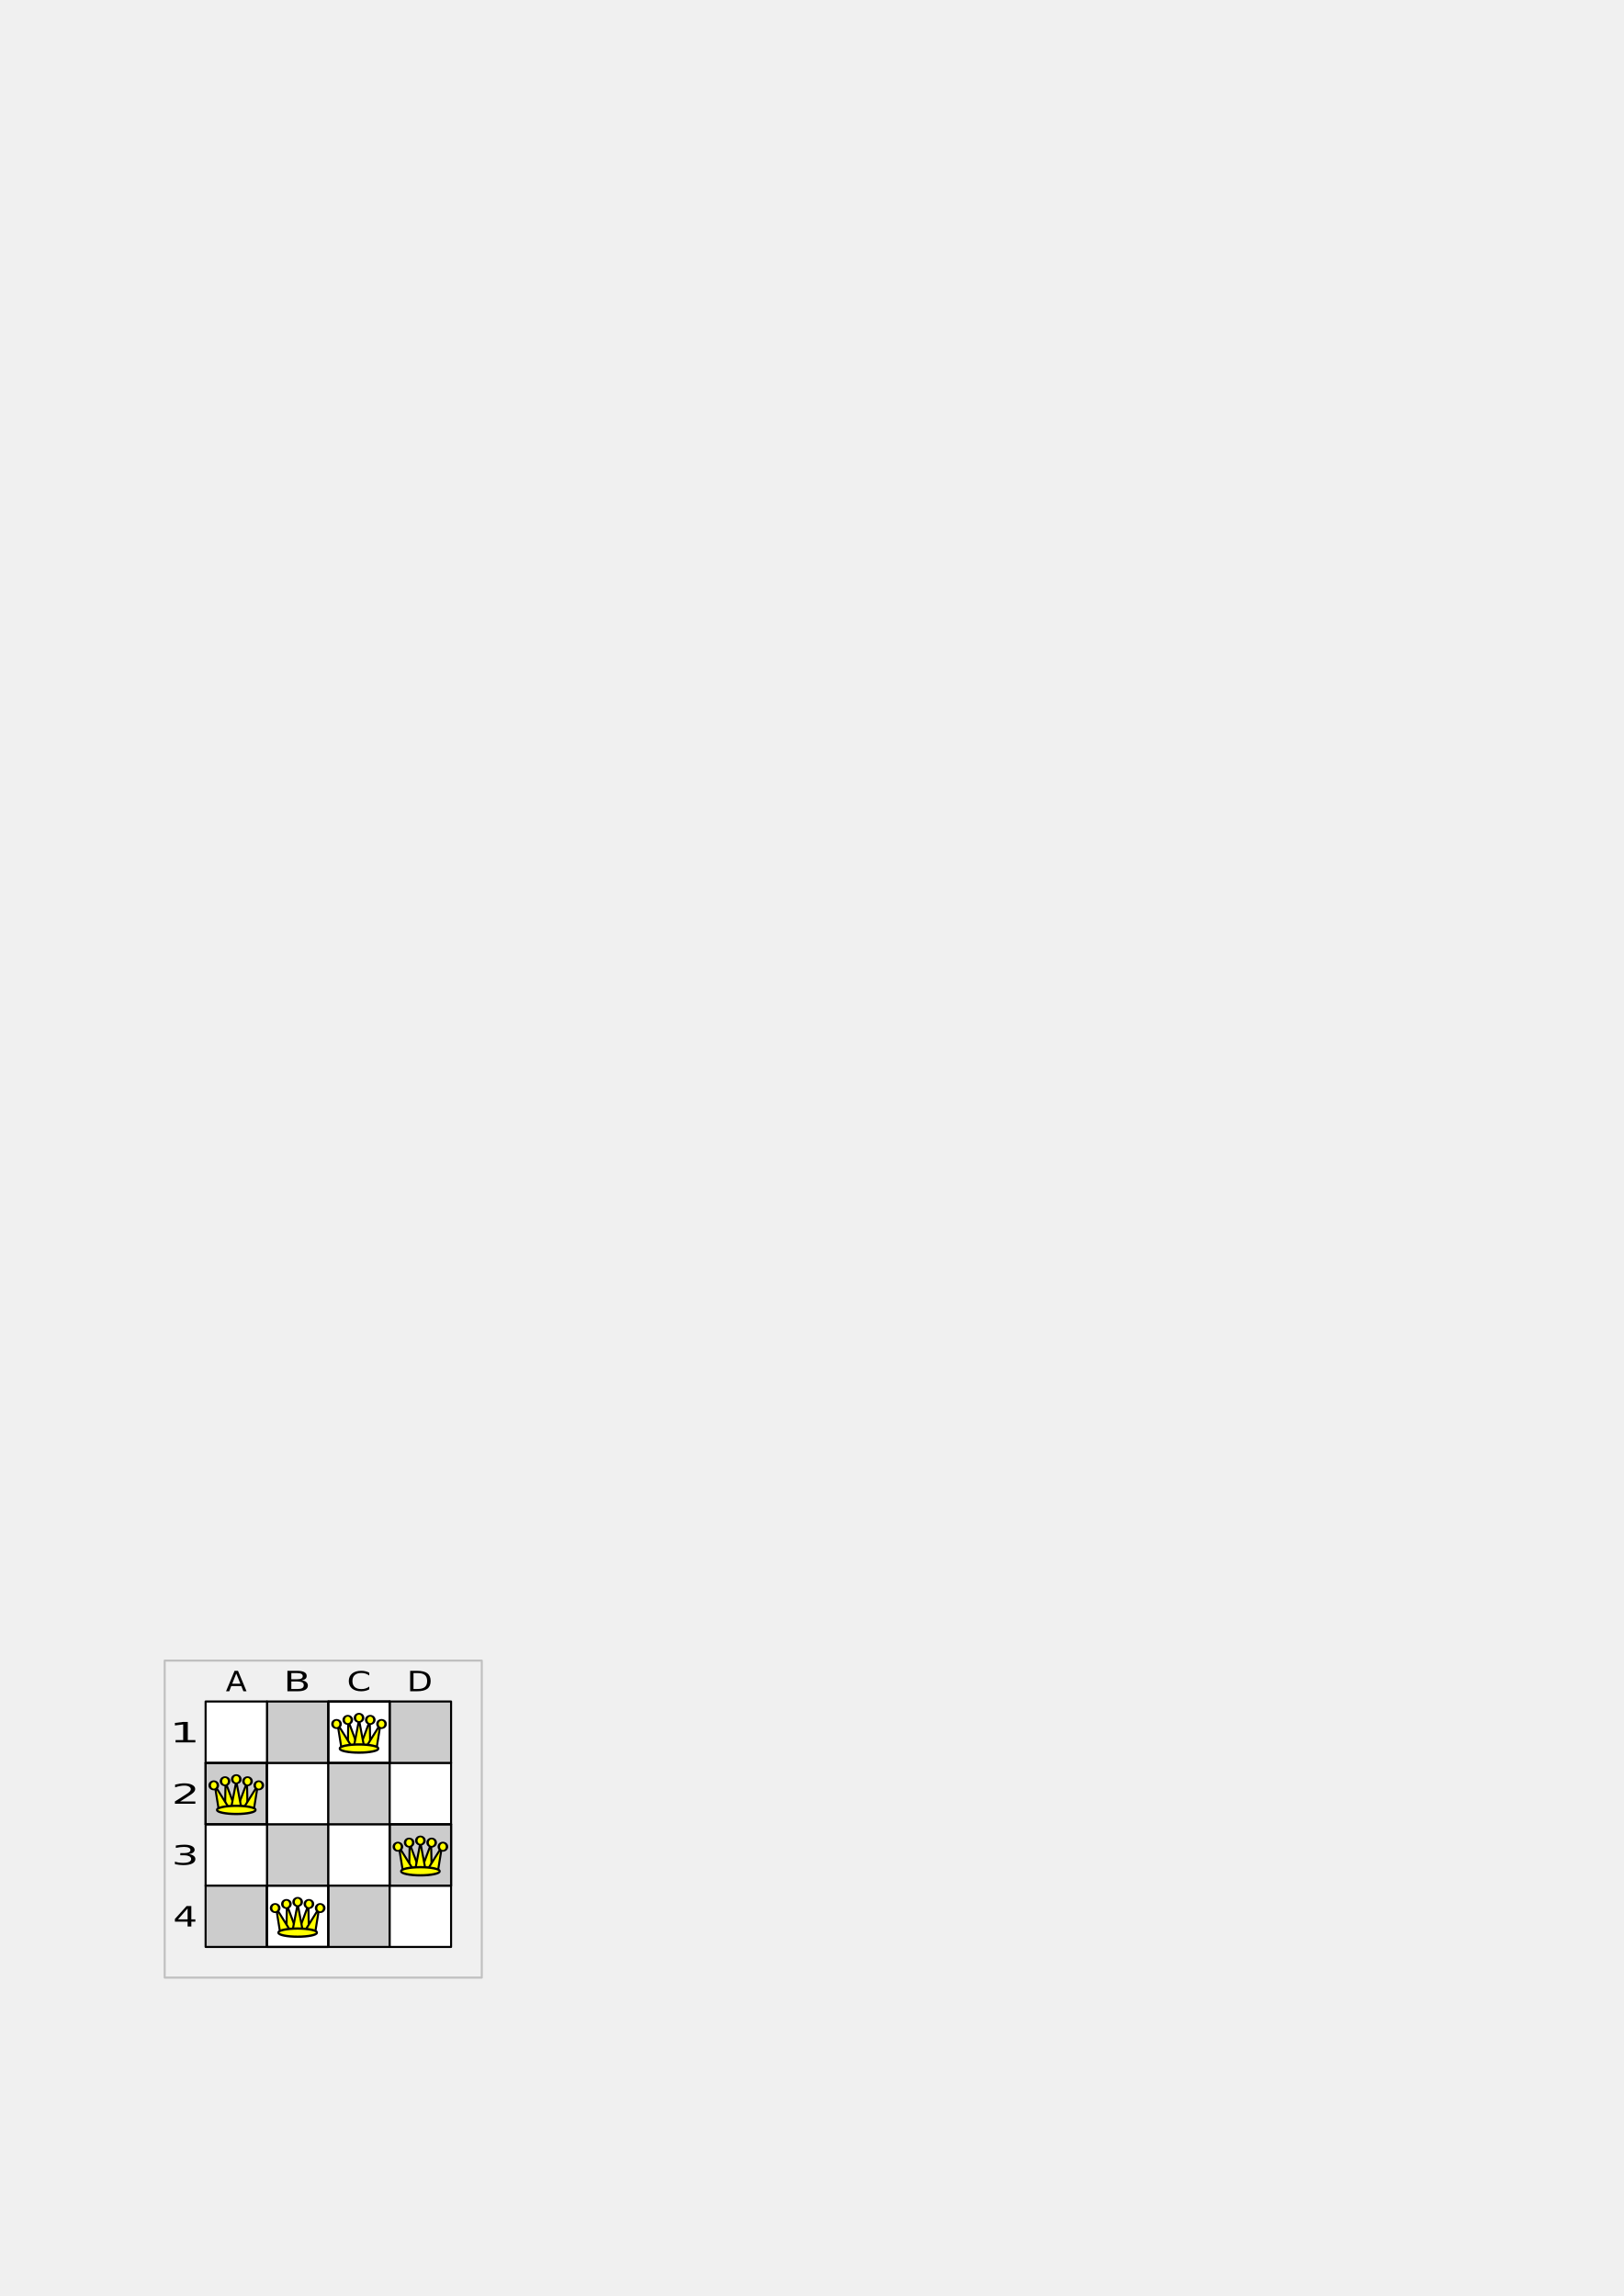
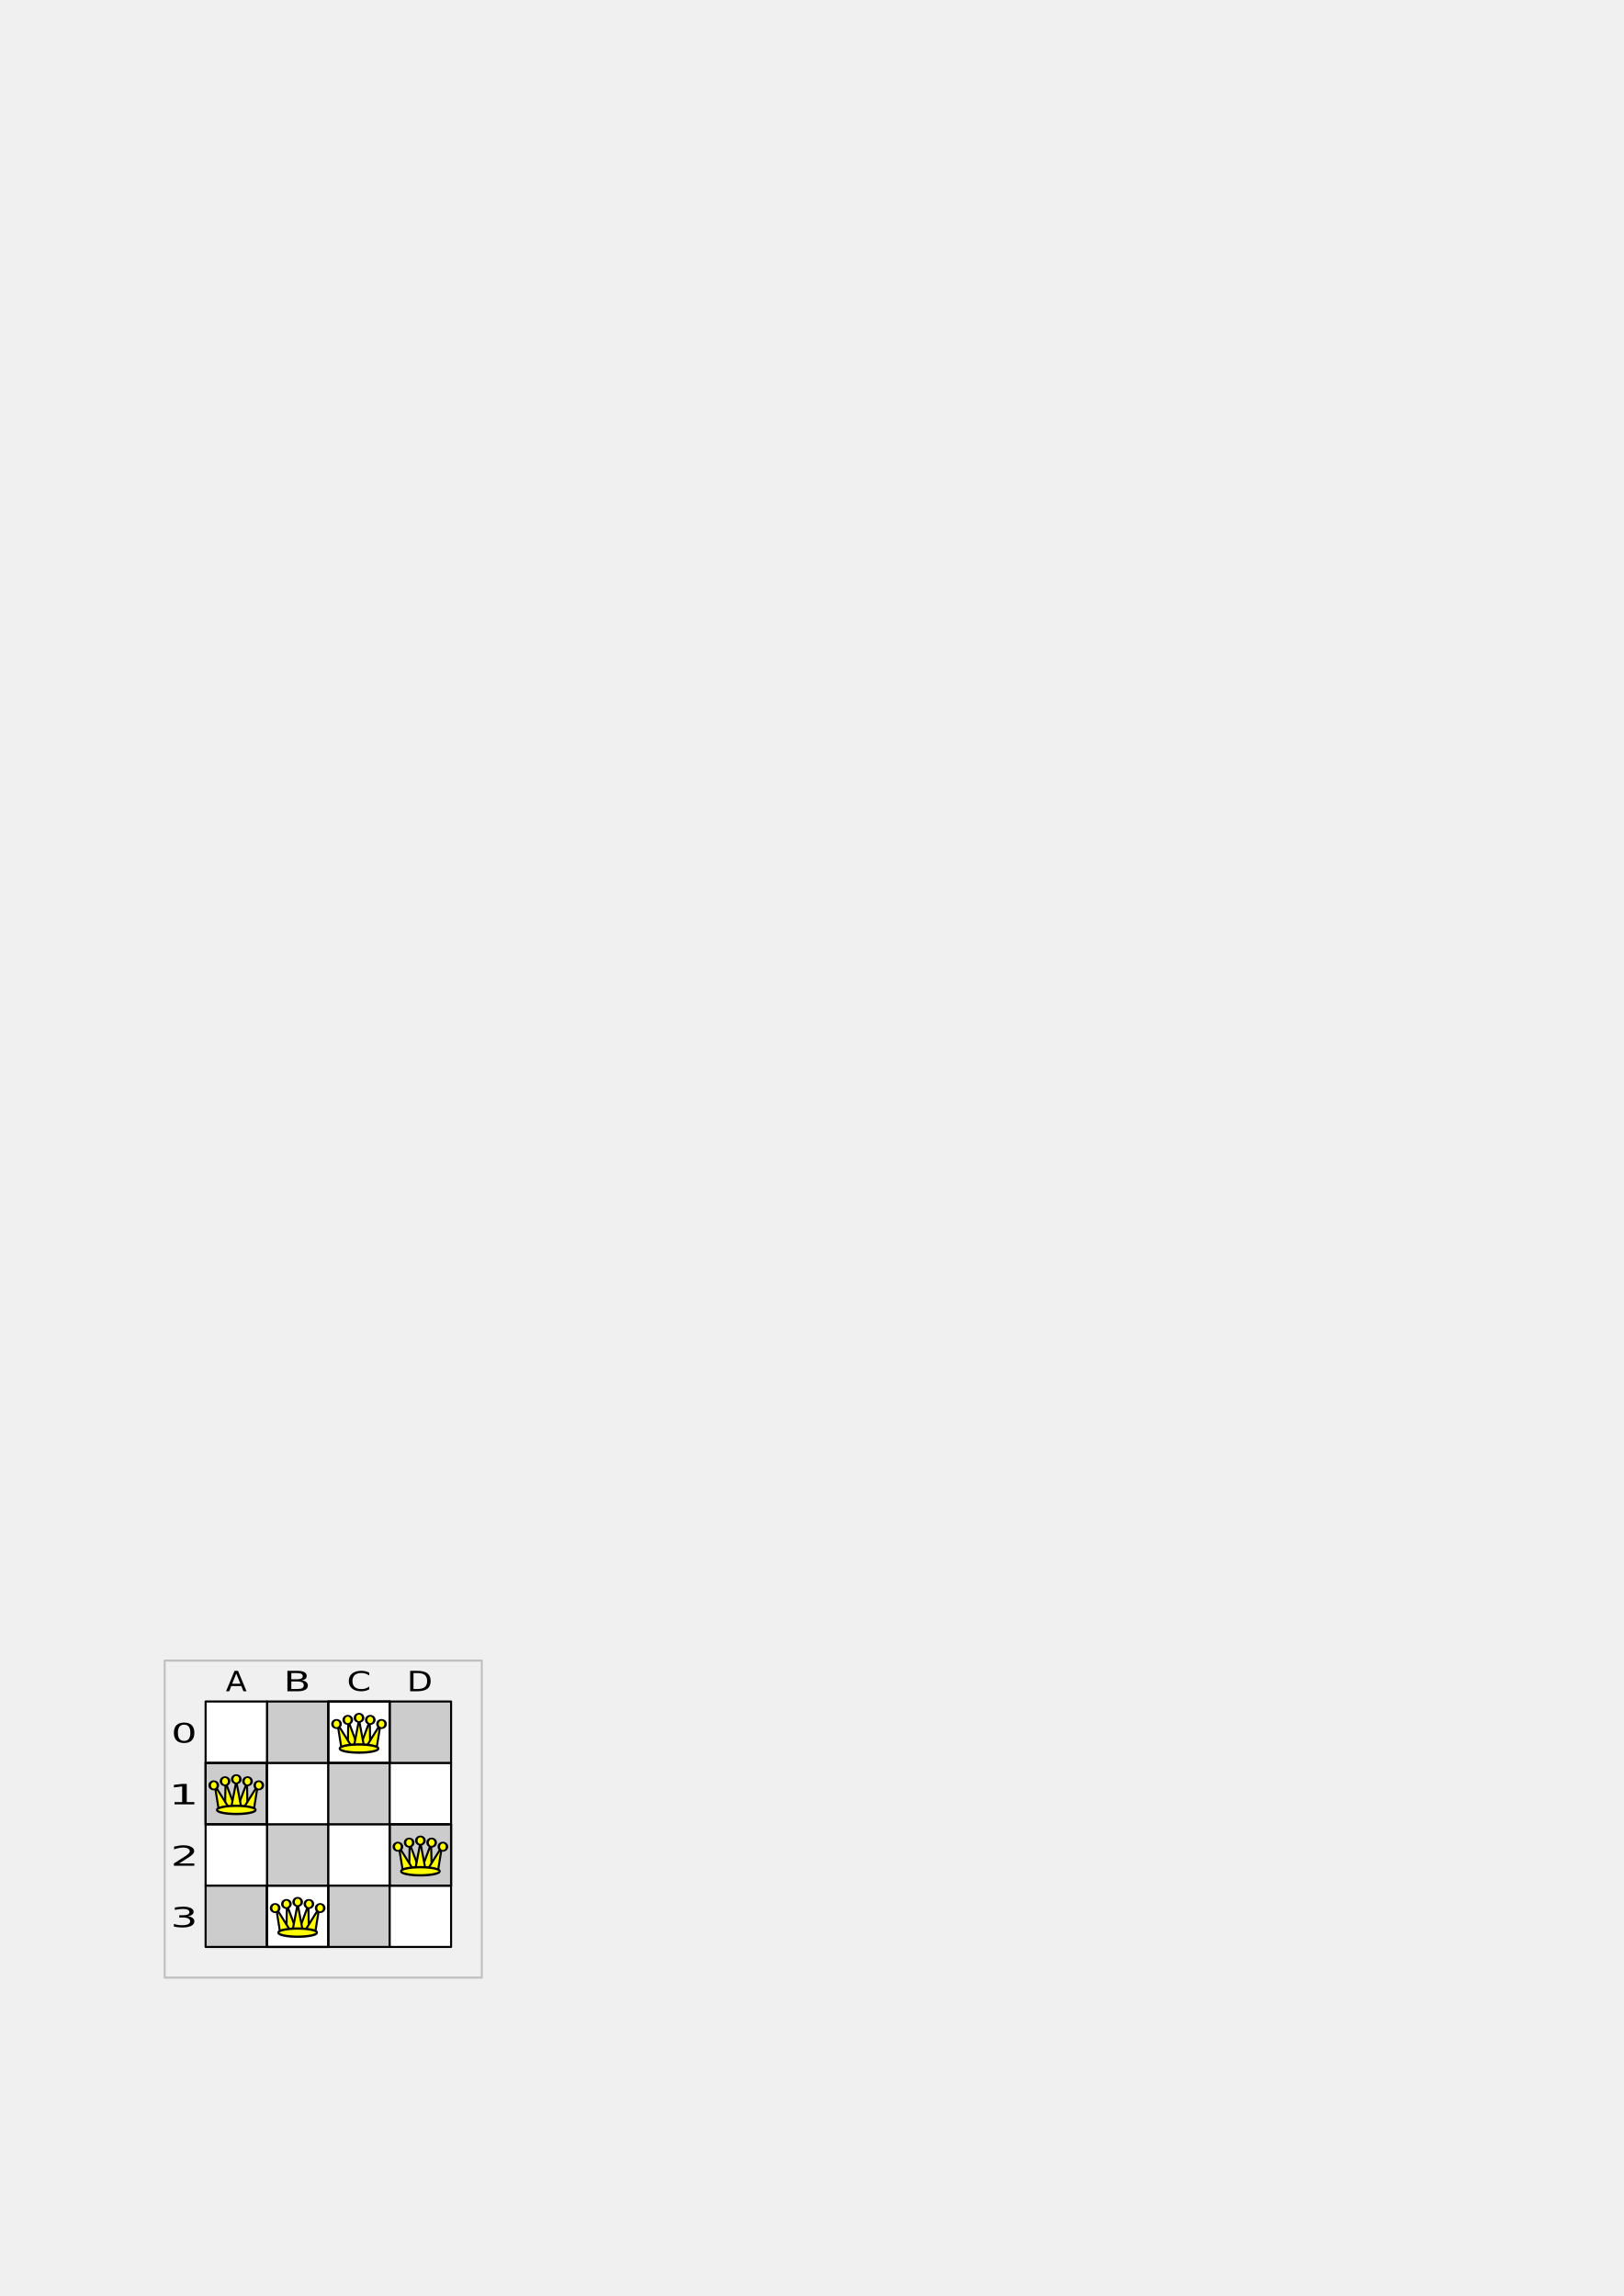
<svg xmlns="http://www.w3.org/2000/svg" id="svg2" width="210mm" height="297mm">
  <defs id="defs5" />
  <g id="g8089">
    <rect y="921.862" x="100.5" height="30" width="30" id="rect2165" style="fill:#cccccc;fill-opacity:1;fill-rule:nonzero;stroke:#000000;stroke-width:1;stroke-linecap:round;stroke-linejoin:round;stroke-miterlimit:4;stroke-dasharray:none;stroke-opacity:1" />
    <rect y="921.862" x="130.5" height="30" width="30" id="rect4107" style="fill:#ffffff;fill-opacity:1;fill-rule:nonzero;stroke:#000000;stroke-width:1;stroke-linecap:round;stroke-linejoin:round;stroke-miterlimit:4;stroke-dasharray:none;stroke-opacity:1" />
    <rect y="921.862" x="160.5" height="30" width="30" id="rect5078" style="fill:#cccccc;fill-opacity:1;fill-rule:nonzero;stroke:#000000;stroke-width:1;stroke-linecap:round;stroke-linejoin:round;stroke-miterlimit:4;stroke-dasharray:none;stroke-opacity:1" />
    <rect y="921.862" x="190.5" height="30" width="30" id="rect5080" style="fill:#ffffff;fill-opacity:1;fill-rule:nonzero;stroke:#000000;stroke-width:1;stroke-linecap:round;stroke-linejoin:round;stroke-miterlimit:4;stroke-dasharray:none;stroke-opacity:1" />
    <rect y="891.862" x="130.5" height="30" width="30" id="rect5082" style="fill:#cccccc;fill-opacity:1;fill-rule:nonzero;stroke:#000000;stroke-width:1;stroke-linecap:round;stroke-linejoin:round;stroke-miterlimit:4;stroke-dasharray:none;stroke-opacity:1" />
    <rect y="891.862" x="160.5" height="30" width="30" id="rect5084" style="fill:#ffffff;fill-opacity:1;fill-rule:nonzero;stroke:#000000;stroke-width:1;stroke-linecap:round;stroke-linejoin:round;stroke-miterlimit:4;stroke-dasharray:none;stroke-opacity:1" />
    <rect y="891.862" x="100.5" height="30" width="30" id="rect5086" style="fill:#ffffff;fill-opacity:1;fill-rule:nonzero;stroke:#000000;stroke-width:1;stroke-linecap:round;stroke-linejoin:round;stroke-miterlimit:4;stroke-dasharray:none;stroke-opacity:1" />
    <rect y="891.862" x="190.5" height="30" width="30" id="rect5088" style="fill:#cccccc;fill-opacity:1;fill-rule:nonzero;stroke:#000000;stroke-width:1;stroke-linecap:round;stroke-linejoin:round;stroke-miterlimit:4;stroke-dasharray:none;stroke-opacity:1" />
    <rect y="861.862" x="100.5" height="30" width="30" id="rect5090" style="fill:#cccccc;fill-opacity:1;fill-rule:nonzero;stroke:#000000;stroke-width:1;stroke-linecap:round;stroke-linejoin:round;stroke-miterlimit:4;stroke-dasharray:none;stroke-opacity:1" />
    <rect y="861.862" x="130.5" height="30" width="30" id="rect5092" style="fill:#ffffff;fill-opacity:1;fill-rule:nonzero;stroke:#000000;stroke-width:1;stroke-linecap:round;stroke-linejoin:round;stroke-miterlimit:4;stroke-dasharray:none;stroke-opacity:1" />
    <rect y="861.862" x="160.5" height="30" width="30" id="rect5094" style="fill:#cccccc;fill-opacity:1;fill-rule:nonzero;stroke:#000000;stroke-width:1;stroke-linecap:round;stroke-linejoin:round;stroke-miterlimit:4;stroke-dasharray:none;stroke-opacity:1" />
    <rect y="861.862" x="190.5" height="30" width="30" id="rect5096" style="fill:#ffffff;fill-opacity:1;fill-rule:nonzero;stroke:#000000;stroke-width:1;stroke-linecap:round;stroke-linejoin:round;stroke-miterlimit:4;stroke-dasharray:none;stroke-opacity:1" />
    <rect y="831.862" x="130.5" height="30" width="30" id="rect5098" style="fill:#cccccc;fill-opacity:1;fill-rule:nonzero;stroke:#000000;stroke-width:1;stroke-linecap:round;stroke-linejoin:round;stroke-miterlimit:4;stroke-dasharray:none;stroke-opacity:1" />
    <rect y="831.862" x="160.5" height="30" width="30" id="rect5100" style="fill:#ffffff;fill-opacity:1;fill-rule:nonzero;stroke:#000000;stroke-width:1;stroke-linecap:round;stroke-linejoin:round;stroke-miterlimit:4;stroke-dasharray:none;stroke-opacity:1" />
    <rect y="831.862" x="100.5" height="30" width="30" id="rect5102" style="fill:#ffffff;fill-opacity:1;fill-rule:nonzero;stroke:#000000;stroke-width:1;stroke-linecap:round;stroke-linejoin:round;stroke-miterlimit:4;stroke-dasharray:none;stroke-opacity:1" />
    <rect y="831.862" x="190.5" height="30" width="30" id="rect5104" style="fill:#cccccc;fill-opacity:1;fill-rule:nonzero;stroke:#000000;stroke-width:1;stroke-linecap:round;stroke-linejoin:round;stroke-miterlimit:4;stroke-dasharray:none;stroke-opacity:1" />
  </g>
  <g id="g8075" transform="translate(80,50)">
    <rect y="871.862" x="50.5" height="30" width="30" id="rect5126" style="fill:none;fill-opacity:1;fill-rule:nonzero;stroke:#000000;stroke-width:1;stroke-linecap:round;stroke-linejoin:round;stroke-miterlimit:4;stroke-dasharray:none;stroke-opacity:1" />
    <path id="path8065" d="M 65,894.058 L 60.259,881.362 L 60,894.311 L 62.433,894.862 L 65,894.058 z " style="fill:#ffff00;fill-opacity:1;fill-rule:nonzero;stroke:#000000;stroke-width:1;stroke-linecap:round;stroke-linejoin:round;stroke-miterlimit:4;stroke-opacity:1" />
    <path id="path8069" d="M 66,894.058 L 70.741,881.362 L 71,894.311 L 68.567,894.862 L 66,894.058 z " style="fill:#ffff00;fill-opacity:1;fill-rule:nonzero;stroke:#000000;stroke-width:1;stroke-linecap:round;stroke-linejoin:round;stroke-miterlimit:4;stroke-opacity:1" />
    <path id="path8071" d="M 62,894.041 L 55,882.862 L 56.844,894.299 L 59.352,894.862 L 62,894.041 z " style="fill:#ffff00;fill-opacity:1;fill-rule:nonzero;stroke:#000000;stroke-width:1;stroke-linecap:round;stroke-linejoin:round;stroke-miterlimit:4;stroke-opacity:1" />
    <path id="path8073" d="M 69,894.041 L 76,882.862 L 74.156,894.299 L 71.648,894.862 L 69,894.041 z " style="fill:#ffff00;fill-opacity:1;fill-rule:nonzero;stroke:#000000;stroke-width:1;stroke-linecap:round;stroke-linejoin:round;stroke-miterlimit:4;stroke-opacity:1" />
    <path transform="matrix(0.3254386,0,0,0.2248485,49.68421,684.2765)" d="M 37.844 874.303 A 6.146 8.895 0 1 1  25.553,874.303 A 6.146 8.895 0 1 1  37.844 874.303 z" id="path8037" style="fill:#ffff00;fill-opacity:1;fill-rule:nonzero;stroke:#000000;stroke-width:3.697;stroke-linecap:round;stroke-linejoin:round;stroke-miterlimit:4;stroke-dasharray:none;stroke-opacity:1" />
    <path transform="matrix(0.3254386,0,0,0.2248485,60.68421,684.2765)" d="M 37.844 874.303 A 6.146 8.895 0 1 1  25.553,874.303 A 6.146 8.895 0 1 1  37.844 874.303 z" id="path8039" style="fill:#ffff00;fill-opacity:1;fill-rule:nonzero;stroke:#000000;stroke-width:3.697;stroke-linecap:round;stroke-linejoin:round;stroke-miterlimit:4;stroke-dasharray:none;stroke-opacity:1" />
    <path transform="matrix(0.3254386,0,0,0.2248485,44.18421,686.2765)" d="M 37.844 874.303 A 6.146 8.895 0 1 1  25.553,874.303 A 6.146 8.895 0 1 1  37.844 874.303 z" id="path8041" style="fill:#ffff00;fill-opacity:1;fill-rule:nonzero;stroke:#000000;stroke-width:3.697;stroke-linecap:round;stroke-linejoin:round;stroke-miterlimit:4;stroke-dasharray:none;stroke-opacity:1" />
    <path transform="matrix(0.3254386,0,0,0.2248485,66.18421,686.2765)" d="M 37.844 874.303 A 6.146 8.895 0 1 1  25.553,874.303 A 6.146 8.895 0 1 1  37.844 874.303 z" id="path8043" style="fill:#ffff00;fill-opacity:1;fill-rule:nonzero;stroke:#000000;stroke-width:3.697;stroke-linecap:round;stroke-linejoin:round;stroke-miterlimit:4;stroke-dasharray:none;stroke-opacity:1" />
    <path id="path8061" d="M 68,894.096 L 65.507,880.862 L 63,893.86 L 65.369,894.862 L 68,894.096 z " style="fill:#ffff00;fill-opacity:1;fill-rule:nonzero;stroke:#000000;stroke-width:1;stroke-linecap:round;stroke-linejoin:round;stroke-miterlimit:4;stroke-opacity:1" />
    <path transform="matrix(0.3254386,0,0,0.2248485,55.18421,683.2765)" d="M 37.844 874.303 A 6.146 8.895 0 1 1  25.553,874.303 A 6.146 8.895 0 1 1  37.844 874.303 z" id="path5124" style="fill:#ffff00;fill-opacity:1;fill-rule:nonzero;stroke:#000000;stroke-width:3.697;stroke-linecap:round;stroke-linejoin:round;stroke-miterlimit:4;stroke-dasharray:none;stroke-opacity:1" />
    <path transform="matrix(0.9454765,0,0,1.211923,18.55301,-205.0517)" d="M 59.702 907.577 A 10.048 1.65 0 1 1  39.606,907.577 A 10.048 1.65 0 1 1  59.702 907.577 z" id="path5128" style="fill:#ffff00;fill-opacity:1;fill-rule:nonzero;stroke:#000000;stroke-width:0.934;stroke-linecap:round;stroke-linejoin:round;stroke-miterlimit:4;stroke-dasharray:none;stroke-opacity:1" />
  </g>
  <g id="g8107" transform="translate(50,-10)">
    <rect y="871.862" x="50.5" height="30" width="30" id="rect8109" style="fill:none;fill-opacity:1;fill-rule:nonzero;stroke:#000000;stroke-width:1;stroke-linecap:round;stroke-linejoin:round;stroke-miterlimit:4;stroke-dasharray:none;stroke-opacity:1" />
    <path id="path8111" d="M 65,894.058 L 60.259,881.362 L 60,894.311 L 62.433,894.862 L 65,894.058 z " style="fill:#ffff00;fill-opacity:1;fill-rule:nonzero;stroke:#000000;stroke-width:1;stroke-linecap:round;stroke-linejoin:round;stroke-miterlimit:4;stroke-opacity:1" />
    <path id="path8113" d="M 66,894.058 L 70.741,881.362 L 71,894.311 L 68.567,894.862 L 66,894.058 z " style="fill:#ffff00;fill-opacity:1;fill-rule:nonzero;stroke:#000000;stroke-width:1;stroke-linecap:round;stroke-linejoin:round;stroke-miterlimit:4;stroke-opacity:1" />
    <path id="path8115" d="M 62,894.041 L 55,882.862 L 56.844,894.299 L 59.352,894.862 L 62,894.041 z " style="fill:#ffff00;fill-opacity:1;fill-rule:nonzero;stroke:#000000;stroke-width:1;stroke-linecap:round;stroke-linejoin:round;stroke-miterlimit:4;stroke-opacity:1" />
    <path id="path8117" d="M 69,894.041 L 76,882.862 L 74.156,894.299 L 71.648,894.862 L 69,894.041 z " style="fill:#ffff00;fill-opacity:1;fill-rule:nonzero;stroke:#000000;stroke-width:1;stroke-linecap:round;stroke-linejoin:round;stroke-miterlimit:4;stroke-opacity:1" />
    <path transform="matrix(0.3254386,0,0,0.2248485,49.68421,684.2765)" d="M 37.844 874.303 A 6.146 8.895 0 1 1  25.553,874.303 A 6.146 8.895 0 1 1  37.844 874.303 z" id="path8119" style="fill:#ffff00;fill-opacity:1;fill-rule:nonzero;stroke:#000000;stroke-width:3.697;stroke-linecap:round;stroke-linejoin:round;stroke-miterlimit:4;stroke-dasharray:none;stroke-opacity:1" />
    <path transform="matrix(0.3254386,0,0,0.2248485,60.68421,684.2765)" d="M 37.844 874.303 A 6.146 8.895 0 1 1  25.553,874.303 A 6.146 8.895 0 1 1  37.844 874.303 z" id="path8121" style="fill:#ffff00;fill-opacity:1;fill-rule:nonzero;stroke:#000000;stroke-width:3.697;stroke-linecap:round;stroke-linejoin:round;stroke-miterlimit:4;stroke-dasharray:none;stroke-opacity:1" />
    <path transform="matrix(0.3254386,0,0,0.2248485,44.18421,686.2765)" d="M 37.844 874.303 A 6.146 8.895 0 1 1  25.553,874.303 A 6.146 8.895 0 1 1  37.844 874.303 z" id="path8123" style="fill:#ffff00;fill-opacity:1;fill-rule:nonzero;stroke:#000000;stroke-width:3.697;stroke-linecap:round;stroke-linejoin:round;stroke-miterlimit:4;stroke-dasharray:none;stroke-opacity:1" />
    <path transform="matrix(0.3254386,0,0,0.2248485,66.18421,686.2765)" d="M 37.844 874.303 A 6.146 8.895 0 1 1  25.553,874.303 A 6.146 8.895 0 1 1  37.844 874.303 z" id="path8125" style="fill:#ffff00;fill-opacity:1;fill-rule:nonzero;stroke:#000000;stroke-width:3.697;stroke-linecap:round;stroke-linejoin:round;stroke-miterlimit:4;stroke-dasharray:none;stroke-opacity:1" />
    <path id="path8127" d="M 68,894.096 L 65.507,880.862 L 63,893.86 L 65.369,894.862 L 68,894.096 z " style="fill:#ffff00;fill-opacity:1;fill-rule:nonzero;stroke:#000000;stroke-width:1;stroke-linecap:round;stroke-linejoin:round;stroke-miterlimit:4;stroke-opacity:1" />
    <path transform="matrix(0.3254386,0,0,0.2248485,55.18421,683.2765)" d="M 37.844 874.303 A 6.146 8.895 0 1 1  25.553,874.303 A 6.146 8.895 0 1 1  37.844 874.303 z" id="path8129" style="fill:#ffff00;fill-opacity:1;fill-rule:nonzero;stroke:#000000;stroke-width:3.697;stroke-linecap:round;stroke-linejoin:round;stroke-miterlimit:4;stroke-dasharray:none;stroke-opacity:1" />
    <path transform="matrix(0.9454765,0,0,1.211923,18.55301,-205.0517)" d="M 59.702 907.577 A 10.048 1.65 0 1 1  39.606,907.577 A 10.048 1.65 0 1 1  59.702 907.577 z" id="path8131" style="fill:#ffff00;fill-opacity:1;fill-rule:nonzero;stroke:#000000;stroke-width:0.934;stroke-linecap:round;stroke-linejoin:round;stroke-miterlimit:4;stroke-dasharray:none;stroke-opacity:1" />
  </g>
  <g id="g8133" transform="translate(140,20)">
    <rect y="871.862" x="50.5" height="30" width="30" id="rect8135" style="fill:none;fill-opacity:1;fill-rule:nonzero;stroke:#000000;stroke-width:1;stroke-linecap:round;stroke-linejoin:round;stroke-miterlimit:4;stroke-dasharray:none;stroke-opacity:1" />
    <path id="path8137" d="M 65,894.058 L 60.259,881.362 L 60,894.311 L 62.433,894.862 L 65,894.058 z " style="fill:#ffff00;fill-opacity:1;fill-rule:nonzero;stroke:#000000;stroke-width:1;stroke-linecap:round;stroke-linejoin:round;stroke-miterlimit:4;stroke-opacity:1" />
    <path id="path8139" d="M 66,894.058 L 70.741,881.362 L 71,894.311 L 68.567,894.862 L 66,894.058 z " style="fill:#ffff00;fill-opacity:1;fill-rule:nonzero;stroke:#000000;stroke-width:1;stroke-linecap:round;stroke-linejoin:round;stroke-miterlimit:4;stroke-opacity:1" />
    <path id="path8141" d="M 62,894.041 L 55,882.862 L 56.844,894.299 L 59.352,894.862 L 62,894.041 z " style="fill:#ffff00;fill-opacity:1;fill-rule:nonzero;stroke:#000000;stroke-width:1;stroke-linecap:round;stroke-linejoin:round;stroke-miterlimit:4;stroke-opacity:1" />
    <path id="path8143" d="M 69,894.041 L 76,882.862 L 74.156,894.299 L 71.648,894.862 L 69,894.041 z " style="fill:#ffff00;fill-opacity:1;fill-rule:nonzero;stroke:#000000;stroke-width:1;stroke-linecap:round;stroke-linejoin:round;stroke-miterlimit:4;stroke-opacity:1" />
    <path transform="matrix(0.3254386,0,0,0.2248485,49.68421,684.2765)" d="M 37.844 874.303 A 6.146 8.895 0 1 1  25.553,874.303 A 6.146 8.895 0 1 1  37.844 874.303 z" id="path8145" style="fill:#ffff00;fill-opacity:1;fill-rule:nonzero;stroke:#000000;stroke-width:3.697;stroke-linecap:round;stroke-linejoin:round;stroke-miterlimit:4;stroke-dasharray:none;stroke-opacity:1" />
    <path transform="matrix(0.3254386,0,0,0.2248485,60.68421,684.2765)" d="M 37.844 874.303 A 6.146 8.895 0 1 1  25.553,874.303 A 6.146 8.895 0 1 1  37.844 874.303 z" id="path8147" style="fill:#ffff00;fill-opacity:1;fill-rule:nonzero;stroke:#000000;stroke-width:3.697;stroke-linecap:round;stroke-linejoin:round;stroke-miterlimit:4;stroke-dasharray:none;stroke-opacity:1" />
    <path transform="matrix(0.3254386,0,0,0.2248485,44.18421,686.2765)" d="M 37.844 874.303 A 6.146 8.895 0 1 1  25.553,874.303 A 6.146 8.895 0 1 1  37.844 874.303 z" id="path8149" style="fill:#ffff00;fill-opacity:1;fill-rule:nonzero;stroke:#000000;stroke-width:3.697;stroke-linecap:round;stroke-linejoin:round;stroke-miterlimit:4;stroke-dasharray:none;stroke-opacity:1" />
    <path transform="matrix(0.3254386,0,0,0.2248485,66.18421,686.2765)" d="M 37.844 874.303 A 6.146 8.895 0 1 1  25.553,874.303 A 6.146 8.895 0 1 1  37.844 874.303 z" id="path8151" style="fill:#ffff00;fill-opacity:1;fill-rule:nonzero;stroke:#000000;stroke-width:3.697;stroke-linecap:round;stroke-linejoin:round;stroke-miterlimit:4;stroke-dasharray:none;stroke-opacity:1" />
    <path id="path8153" d="M 68,894.096 L 65.507,880.862 L 63,893.86 L 65.369,894.862 L 68,894.096 z " style="fill:#ffff00;fill-opacity:1;fill-rule:nonzero;stroke:#000000;stroke-width:1;stroke-linecap:round;stroke-linejoin:round;stroke-miterlimit:4;stroke-opacity:1" />
    <path transform="matrix(0.3254386,0,0,0.2248485,55.18421,683.2765)" d="M 37.844 874.303 A 6.146 8.895 0 1 1  25.553,874.303 A 6.146 8.895 0 1 1  37.844 874.303 z" id="path8155" style="fill:#ffff00;fill-opacity:1;fill-rule:nonzero;stroke:#000000;stroke-width:3.697;stroke-linecap:round;stroke-linejoin:round;stroke-miterlimit:4;stroke-dasharray:none;stroke-opacity:1" />
    <path transform="matrix(0.9454765,0,0,1.211923,18.55301,-205.0517)" d="M 59.702 907.577 A 10.048 1.65 0 1 1  39.606,907.577 A 10.048 1.65 0 1 1  59.702 907.577 z" id="path8157" style="fill:#ffff00;fill-opacity:1;fill-rule:nonzero;stroke:#000000;stroke-width:0.934;stroke-linecap:round;stroke-linejoin:round;stroke-miterlimit:4;stroke-dasharray:none;stroke-opacity:1" />
  </g>
  <g id="g8159" transform="translate(110,-40)">
    <rect y="871.862" x="50.5" height="30" width="30" id="rect8161" style="fill:none;fill-opacity:1;fill-rule:nonzero;stroke:#000000;stroke-width:1;stroke-linecap:round;stroke-linejoin:round;stroke-miterlimit:4;stroke-dasharray:none;stroke-opacity:1" />
    <path id="path8163" d="M 65,894.058 L 60.259,881.362 L 60,894.311 L 62.433,894.862 L 65,894.058 z " style="fill:#ffff00;fill-opacity:1;fill-rule:nonzero;stroke:#000000;stroke-width:1;stroke-linecap:round;stroke-linejoin:round;stroke-miterlimit:4;stroke-opacity:1" />
    <path id="path8165" d="M 66,894.058 L 70.741,881.362 L 71,894.311 L 68.567,894.862 L 66,894.058 z " style="fill:#ffff00;fill-opacity:1;fill-rule:nonzero;stroke:#000000;stroke-width:1;stroke-linecap:round;stroke-linejoin:round;stroke-miterlimit:4;stroke-opacity:1" />
    <path id="path8167" d="M 62,894.041 L 55,882.862 L 56.844,894.299 L 59.352,894.862 L 62,894.041 z " style="fill:#ffff00;fill-opacity:1;fill-rule:nonzero;stroke:#000000;stroke-width:1;stroke-linecap:round;stroke-linejoin:round;stroke-miterlimit:4;stroke-opacity:1" />
    <path id="path8169" d="M 69,894.041 L 76,882.862 L 74.156,894.299 L 71.648,894.862 L 69,894.041 z " style="fill:#ffff00;fill-opacity:1;fill-rule:nonzero;stroke:#000000;stroke-width:1;stroke-linecap:round;stroke-linejoin:round;stroke-miterlimit:4;stroke-opacity:1" />
    <path transform="matrix(0.3254386,0,0,0.2248485,49.68421,684.2765)" d="M 37.844 874.303 A 6.146 8.895 0 1 1  25.553,874.303 A 6.146 8.895 0 1 1  37.844 874.303 z" id="path8171" style="fill:#ffff00;fill-opacity:1;fill-rule:nonzero;stroke:#000000;stroke-width:3.697;stroke-linecap:round;stroke-linejoin:round;stroke-miterlimit:4;stroke-dasharray:none;stroke-opacity:1" />
    <path transform="matrix(0.3254386,0,0,0.2248485,60.68421,684.2765)" d="M 37.844 874.303 A 6.146 8.895 0 1 1  25.553,874.303 A 6.146 8.895 0 1 1  37.844 874.303 z" id="path8173" style="fill:#ffff00;fill-opacity:1;fill-rule:nonzero;stroke:#000000;stroke-width:3.697;stroke-linecap:round;stroke-linejoin:round;stroke-miterlimit:4;stroke-dasharray:none;stroke-opacity:1" />
    <path transform="matrix(0.3254386,0,0,0.2248485,44.18421,686.2765)" d="M 37.844 874.303 A 6.146 8.895 0 1 1  25.553,874.303 A 6.146 8.895 0 1 1  37.844 874.303 z" id="path8175" style="fill:#ffff00;fill-opacity:1;fill-rule:nonzero;stroke:#000000;stroke-width:3.697;stroke-linecap:round;stroke-linejoin:round;stroke-miterlimit:4;stroke-dasharray:none;stroke-opacity:1" />
    <path transform="matrix(0.3254386,0,0,0.2248485,66.18421,686.2765)" d="M 37.844 874.303 A 6.146 8.895 0 1 1  25.553,874.303 A 6.146 8.895 0 1 1  37.844 874.303 z" id="path8177" style="fill:#ffff00;fill-opacity:1;fill-rule:nonzero;stroke:#000000;stroke-width:3.697;stroke-linecap:round;stroke-linejoin:round;stroke-miterlimit:4;stroke-dasharray:none;stroke-opacity:1" />
    <path id="path8179" d="M 68,894.096 L 65.507,880.862 L 63,893.86 L 65.369,894.862 L 68,894.096 z " style="fill:#ffff00;fill-opacity:1;fill-rule:nonzero;stroke:#000000;stroke-width:1;stroke-linecap:round;stroke-linejoin:round;stroke-miterlimit:4;stroke-opacity:1" />
    <path transform="matrix(0.3254386,0,0,0.2248485,55.18421,683.2765)" d="M 37.844 874.303 A 6.146 8.895 0 1 1  25.553,874.303 A 6.146 8.895 0 1 1  37.844 874.303 z" id="path8181" style="fill:#ffff00;fill-opacity:1;fill-rule:nonzero;stroke:#000000;stroke-width:3.697;stroke-linecap:round;stroke-linejoin:round;stroke-miterlimit:4;stroke-dasharray:none;stroke-opacity:1" />
    <path transform="matrix(0.9454765,0,0,1.211923,18.55301,-205.0517)" d="M 59.702 907.577 A 10.048 1.65 0 1 1  39.606,907.577 A 10.048 1.65 0 1 1  59.702 907.577 z" id="path8183" style="fill:#ffff00;fill-opacity:1;fill-rule:nonzero;stroke:#000000;stroke-width:0.934;stroke-linecap:round;stroke-linejoin:round;stroke-miterlimit:4;stroke-dasharray:none;stroke-opacity:1" />
  </g>
  <g id="g5308" transform="translate(0.5,-0.5)">
    <text transform="scale(1.044689,0.9572231)" id="text2242" y="864.336" x="105.183" style="font-size:14.33px;font-style:normal;font-weight:normal;fill:#000000;fill-opacity:1;stroke:none;stroke-width:1px;stroke-linecap:butt;stroke-linejoin:miter;stroke-opacity:1;font-family:Bitstream Vera Sans" xml:space="preserve">
      <tspan y="864.336" x="105.183" id="tspan2244">A</tspan>
    </text>
    <text transform="scale(1.187359,0.8422055)" id="text3336" y="982.376" x="116.31" style="font-size:16.287px;font-style:normal;font-weight:normal;fill:#000000;fill-opacity:1;stroke:none;stroke-width:1px;stroke-linecap:butt;stroke-linejoin:miter;stroke-opacity:1;font-family:Bitstream Vera Sans" xml:space="preserve">
      <tspan id="tspan3340" y="982.376" x="116.31">B</tspan>
    </text>
    <text transform="scale(1.13426,0.8816324)" id="text3344" y="938.231" x="149.035" style="font-size:14.997px;font-style:normal;font-weight:normal;fill:#000000;fill-opacity:1;stroke:none;stroke-width:1px;stroke-linecap:butt;stroke-linejoin:miter;stroke-opacity:1;font-family:Bitstream Vera Sans" xml:space="preserve">
      <tspan y="938.231" x="149.035" id="tspan3346">C</tspan>
    </text>
    <text transform="scale(1.090707,0.9168366)" id="text3348" y="902.41" x="181.899" style="font-size:14.962px;font-style:normal;font-weight:normal;fill:#000000;fill-opacity:1;stroke:none;stroke-width:1px;stroke-linecap:butt;stroke-linejoin:miter;stroke-opacity:1;font-family:Bitstream Vera Sans" xml:space="preserve">
      <tspan y="902.41" x="181.899" id="tspan3350">D</tspan>
    </text>
-     <text transform="scale(1.295923,0.7716511)" id="text3352" y="1104.595" x="63.637" style="font-size:17.777px;font-style:normal;font-weight:normal;fill:#000000;fill-opacity:1;stroke:none;stroke-width:1px;stroke-linecap:butt;stroke-linejoin:miter;stroke-opacity:1;font-family:Bitstream Vera Sans" xml:space="preserve">
-       <tspan y="1104.595" x="63.637" id="tspan3354">1</tspan>
-     </text>
-     <text transform="scale(1.266245,0.7897368)" id="text3356" y="1117.286" x="65.878" style="font-size:17.061px;font-style:normal;font-weight:normal;fill:#000000;fill-opacity:1;stroke:none;stroke-width:1px;stroke-linecap:butt;stroke-linejoin:miter;stroke-opacity:1;font-family:Bitstream Vera Sans" xml:space="preserve">
-       <tspan y="1117.286" x="65.878" id="tspan3358">2</tspan>
-     </text>
-     <text transform="scale(1.255304,0.7966197)" id="text3360" y="1145.057" x="66.448" style="font-size:16.597px;font-style:normal;font-weight:normal;fill:#000000;fill-opacity:1;stroke:none;stroke-width:1px;stroke-linecap:butt;stroke-linejoin:miter;stroke-opacity:1;font-family:Bitstream Vera Sans" xml:space="preserve">
-       <tspan y="1145.057" x="66.448" id="tspan3362">3</tspan>
-     </text>
-     <text transform="scale(1.171428,0.8536592)" id="text3364" y="1103.909" x="71.776" style="font-size:16.069px;font-style:normal;font-weight:normal;fill:#000000;fill-opacity:1;stroke:none;stroke-width:1px;stroke-linecap:butt;stroke-linejoin:miter;stroke-opacity:1;font-family:Bitstream Vera Sans" xml:space="preserve">
-       <tspan y="1103.909" x="71.776" id="tspan3366">4</tspan>
-     </text>
    <rect y="812.362" x="80" height="155" width="155" id="rect3368" style="fill:none;fill-opacity:1;fill-rule:nonzero;stroke:#000000;stroke-width:1;stroke-linecap:round;stroke-linejoin:round;stroke-miterlimit:4;stroke-dasharray:none;stroke-opacity:0.2" />
  </g>
+   <g transform="translate(0.5000063,-0.6979568)" id="g4074">
+     <text xml:space="preserve" style="font-size:16.198px;font-style:normal;font-weight:normal;fill:#000000;fill-opacity:1;stroke:none;stroke-width:1px;stroke-linecap:butt;stroke-linejoin:miter;stroke-opacity:1;font-family:Bitstream Vera Sans" x="67.904" y="1044.647" id="text4516" transform="scale(1.225141,0.8162327)">
+       <tspan id="tspan4518" x="67.904" y="1044.647">0</tspan>
+     </text>
+     <text xml:space="preserve" style="font-size:17.777px;font-style:normal;font-weight:normal;fill:#000000;fill-opacity:1;stroke:none;stroke-width:1px;stroke-linecap:butt;stroke-linejoin:miter;stroke-opacity:1;font-family:Bitstream Vera Sans" x="63.251" y="1144.123" id="text4520" transform="scale(1.295925,0.7716499)">
+       <tspan id="tspan4522" x="63.251" y="1144.123">1</tspan>
+     </text>
+     <text xml:space="preserve" style="font-size:17.061px;font-style:normal;font-weight:normal;fill:#000000;fill-opacity:1;stroke:none;stroke-width:1px;stroke-linecap:butt;stroke-linejoin:miter;stroke-opacity:1;font-family:Bitstream Vera Sans" x="65.483" y="1155.911" id="text4524" transform="scale(1.26625,0.7897337)">
+       <tspan id="tspan4526" x="65.483" y="1155.911">2</tspan>
+     </text>
+     <text xml:space="preserve" style="font-size:16.76px;font-style:normal;font-weight:normal;fill:#000000;fill-opacity:1;stroke:none;stroke-width:1px;stroke-linecap:butt;stroke-linejoin:miter;stroke-opacity:1;font-family:Bitstream Vera Sans" x="66.701" y="1172.045" id="text4528" transform="scale(1.243062,0.804465)">
+       <tspan id="tspan4530" x="66.701" y="1172.045">3</tspan>
+     </text>
+   </g>
</svg>
